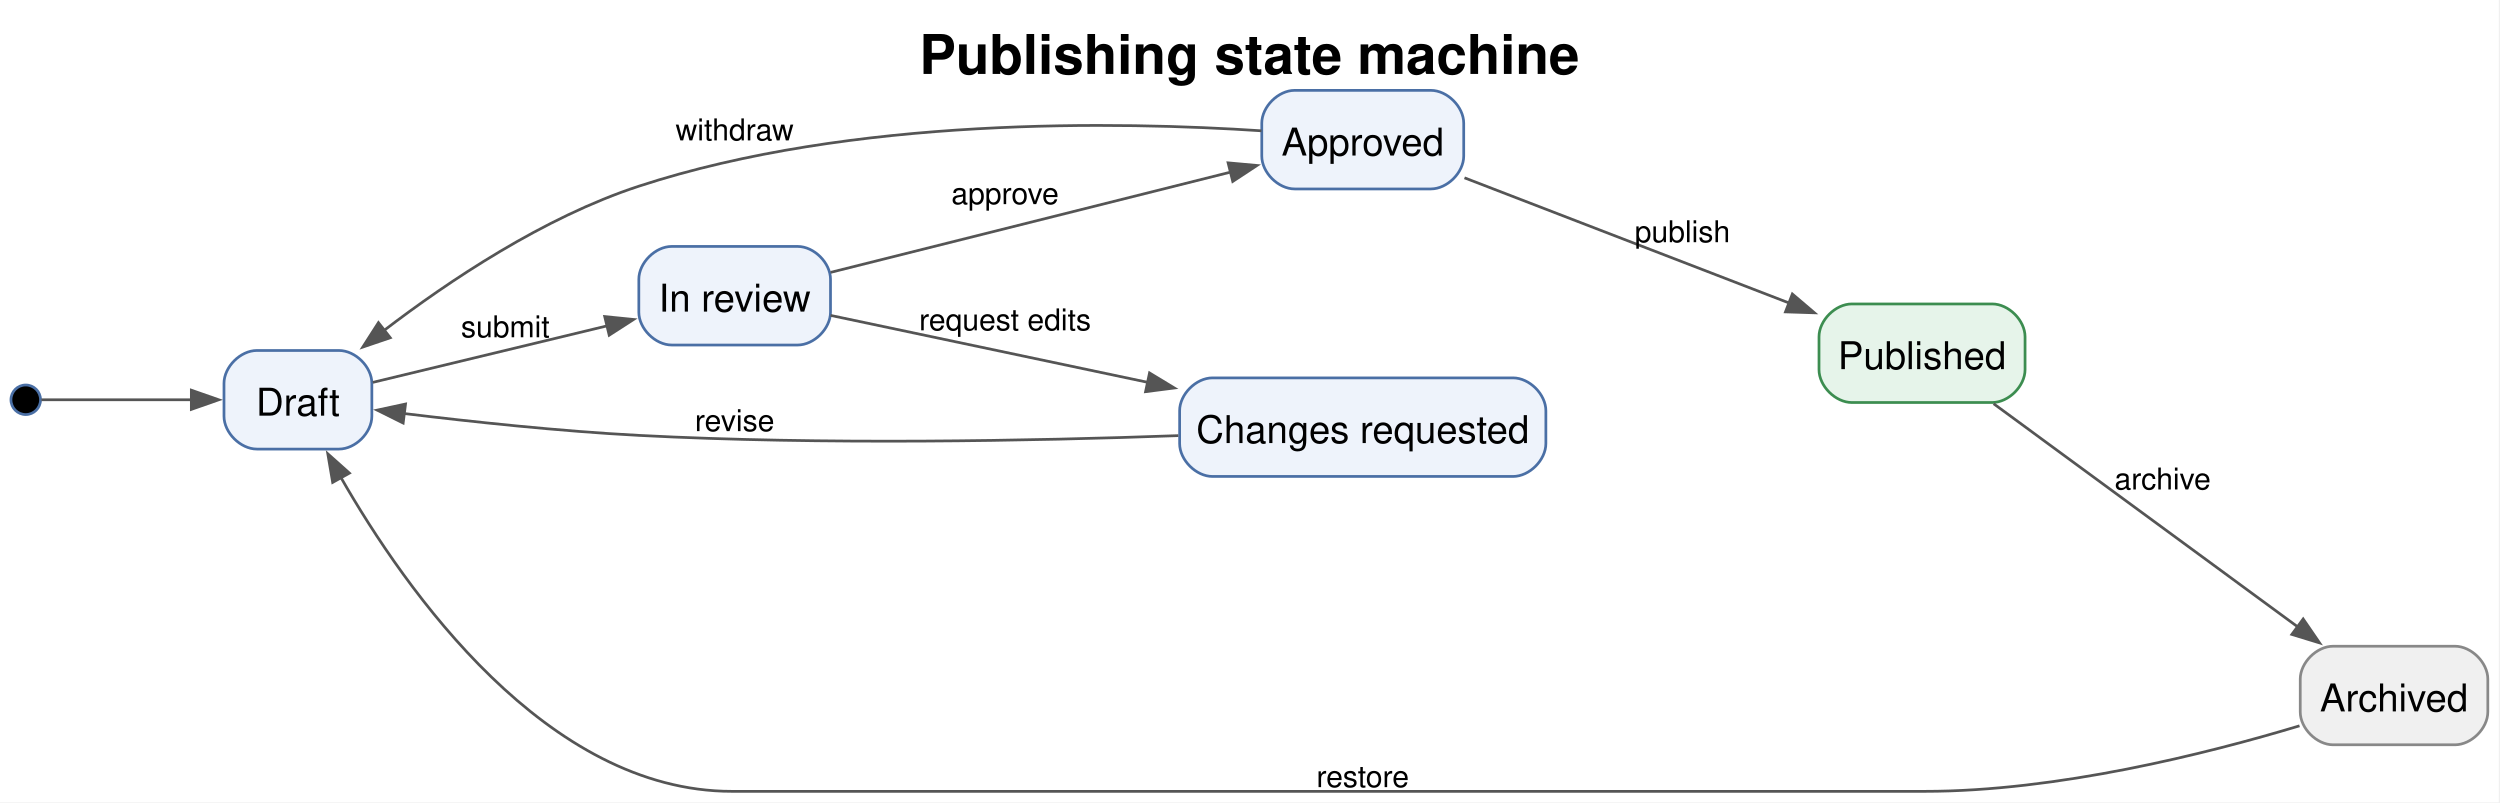
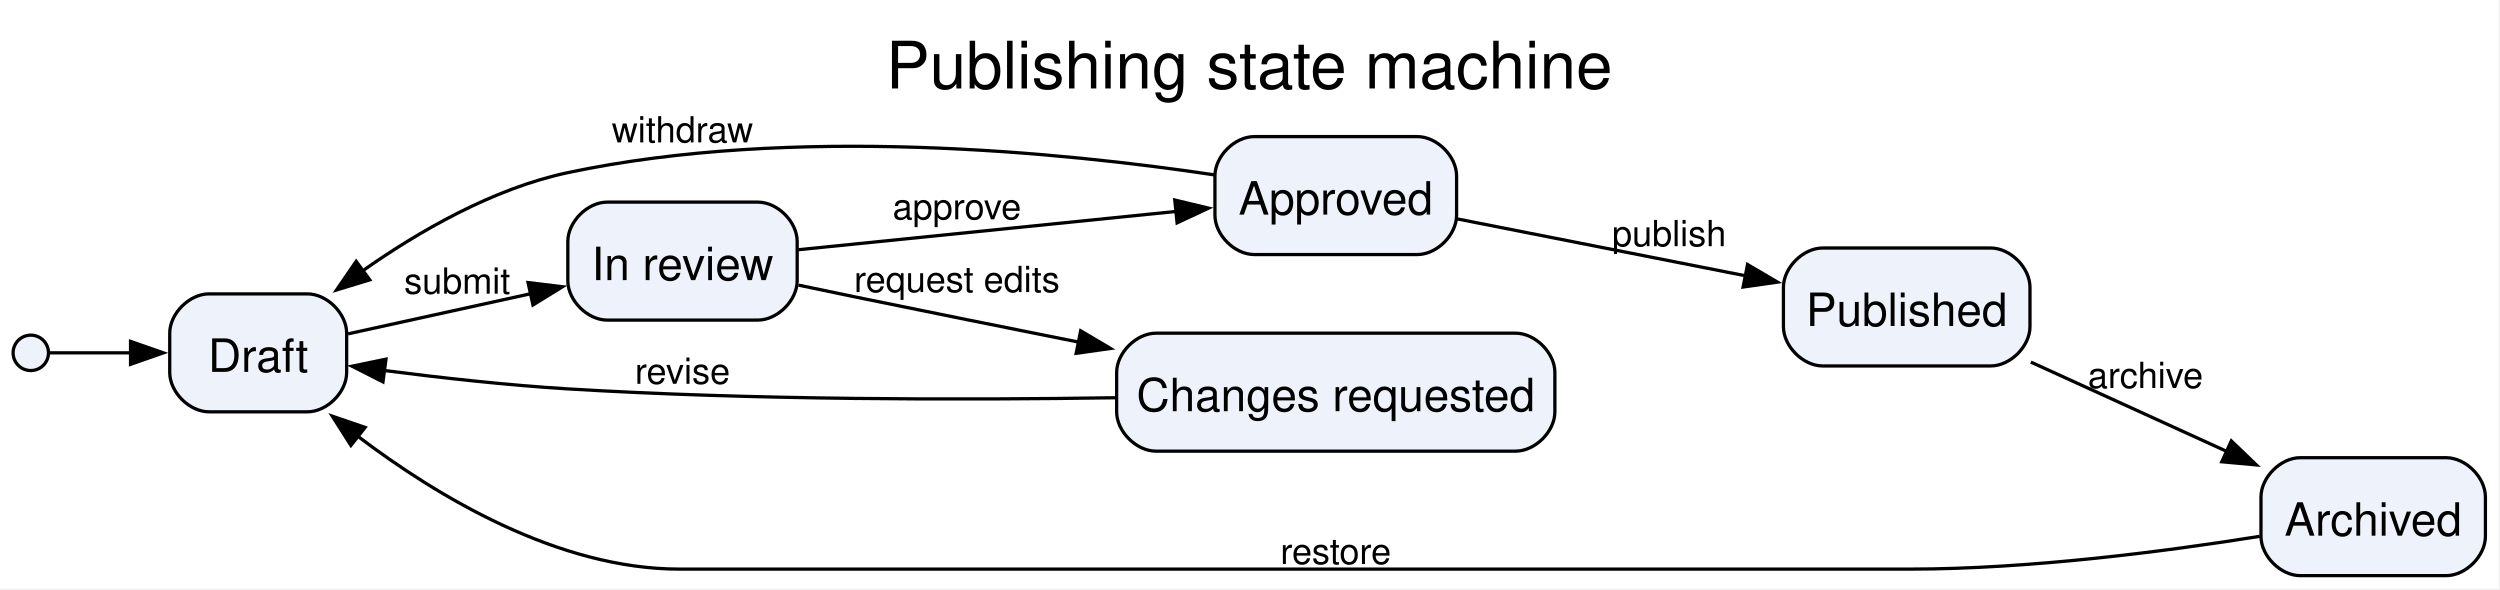
- <svg xmlns="http://www.w3.org/2000/svg" width="913pt" height="293pt" viewBox="0.00 0.00 913.00 293.00">
-   <g id="graph0" class="graph" transform="scale(1 1) rotate(0) translate(4 289)">
-     <polygon fill="white" stroke="none" points="-4,4 -4,-289 908.55,-289 908.55,4 -4,4" />
-     <text xml:space="preserve" text-anchor="middle" x="452.27" y="-262" font-family="Helvetica,sans-Serif" font-weight="bold" font-size="20.00">Publishing state machine</text>
+ <svg xmlns="http://www.w3.org/2000/svg" width="763pt" height="180pt" viewBox="0.00 0.00 763.00 180.00">
+   <g id="graph0" class="graph" transform="scale(1 1) rotate(0) translate(4 175.69)">
+     <polygon fill="white" stroke="none" points="-4,4 -4,-175.69 758.55,-175.69 758.55,4 -4,4" />
+     <text xml:space="preserve" text-anchor="middle" x="377.27" y="-148.69" font-family="Helvetica,sans-Serif" font-size="20.00">Publishing state machine</text>
    <g id="node1" class="node">
-       <ellipse fill="black" stroke="#4a6fa5" cx="5.4" cy="-143" rx="5.4" ry="5.4" />
+       <ellipse fill="#eef3fb" stroke="black" cx="5.4" cy="-68" rx="5.4" ry="5.4" />
    </g>
    <g id="node2" class="node">
-       <path fill="#eef3fb" stroke="#4a6fa5" d="M119.8,-161C119.8,-161 89.8,-161 89.8,-161 83.8,-161 77.8,-155 77.8,-149 77.8,-149 77.8,-137 77.8,-137 77.8,-131 83.8,-125 89.8,-125 89.8,-125 119.8,-125 119.8,-125 125.8,-125 131.8,-131 131.8,-137 131.8,-137 131.8,-149 131.8,-149 131.8,-155 125.8,-161 119.8,-161" />
-       <text xml:space="preserve" text-anchor="middle" x="104.8" y="-137.2" font-family="Helvetica,sans-Serif" font-size="14.00">Draft</text>
+       <path fill="#eef3fb" stroke="black" d="M89.8,-86C89.8,-86 59.8,-86 59.8,-86 53.8,-86 47.8,-80 47.8,-74 47.8,-74 47.8,-62 47.8,-62 47.8,-56 53.8,-50 59.8,-50 59.8,-50 89.8,-50 89.8,-50 95.8,-50 101.8,-56 101.8,-62 101.8,-62 101.8,-74 101.8,-74 101.8,-80 95.8,-86 89.8,-86" />
+       <text xml:space="preserve" text-anchor="middle" x="74.8" y="-62.2" font-family="Helvetica,sans-Serif" font-size="14.00">Draft</text>
    </g>
    <g id="edge1" class="edge">
-       <path fill="none" stroke="#555555" d="M11.1,-143C21.04,-143 45.01,-143 66.09,-143" />
-       <polygon fill="#555555" stroke="#555555" points="65.88,-146.5 75.88,-143 65.88,-139.5 65.88,-146.5" />
+       <path fill="none" stroke="black" d="M11.25,-68C16.73,-68 26.2,-68 36.13,-68" />
+       <polygon fill="black" stroke="black" points="35.84,-71.5 45.84,-68 35.84,-64.5 35.84,-71.5" />
    </g>
    <g id="node3" class="node">
-       <path fill="#eef3fb" stroke="#4a6fa5" d="M287.3,-199C287.3,-199 241.3,-199 241.3,-199 235.3,-199 229.3,-193 229.3,-187 229.3,-187 229.3,-175 229.3,-175 229.3,-169 235.3,-163 241.3,-163 241.3,-163 287.3,-163 287.3,-163 293.3,-163 299.3,-169 299.3,-175 299.3,-175 299.3,-187 299.3,-187 299.3,-193 293.3,-199 287.3,-199" />
-       <text xml:space="preserve" text-anchor="middle" x="264.3" y="-175.2" font-family="Helvetica,sans-Serif" font-size="14.00">In review</text>
+       <path fill="#eef3fb" stroke="black" d="M227.3,-114C227.3,-114 181.3,-114 181.3,-114 175.3,-114 169.3,-108 169.3,-102 169.3,-102 169.3,-90 169.3,-90 169.3,-84 175.3,-78 181.3,-78 181.3,-78 227.3,-78 227.3,-78 233.3,-78 239.3,-84 239.3,-90 239.3,-90 239.3,-102 239.3,-102 239.3,-108 233.3,-114 227.3,-114" />
+       <text xml:space="preserve" text-anchor="middle" x="204.3" y="-90.2" font-family="Helvetica,sans-Serif" font-size="14.00">In review</text>
    </g>
    <g id="edge2" class="edge">
-       <path fill="none" stroke="#555555" d="M132.16,-149.36C155.48,-154.99 190.02,-163.32 217.8,-170.02" />
-       <polygon fill="#555555" stroke="#555555" points="216.84,-173.39 227.38,-172.33 218.48,-166.59 216.84,-173.39" />
-       <text xml:space="preserve" text-anchor="middle" x="180.55" y="-165.83" font-family="Helvetica,sans-Serif" font-size="11.00">submit</text>
+       <path fill="none" stroke="black" d="M102.22,-73.8C118.36,-77.35 139.44,-81.97 158.16,-86.09" />
+       <polygon fill="black" stroke="black" points="157.16,-89.45 167.68,-88.18 158.66,-82.61 157.16,-89.45" />
+       <text xml:space="preserve" text-anchor="middle" x="135.55" y="-86.06" font-family="Helvetica,sans-Serif" font-size="11.00">submit</text>
    </g>
    <g id="node4" class="node">
-       <path fill="#eef3fb" stroke="#4a6fa5" d="M548.55,-151C548.55,-151 438.8,-151 438.8,-151 432.8,-151 426.8,-145 426.8,-139 426.8,-139 426.8,-127 426.8,-127 426.8,-121 432.8,-115 438.8,-115 438.8,-115 548.55,-115 548.55,-115 554.55,-115 560.55,-121 560.55,-127 560.55,-127 560.55,-139 560.55,-139 560.55,-145 554.55,-151 548.55,-151" />
-       <text xml:space="preserve" text-anchor="middle" x="493.67" y="-127.2" font-family="Helvetica,sans-Serif" font-size="14.00">Changes requested</text>
+       <path fill="#eef3fb" stroke="black" d="M458.55,-74C458.55,-74 348.8,-74 348.8,-74 342.8,-74 336.8,-68 336.8,-62 336.8,-62 336.8,-50 336.8,-50 336.8,-44 342.8,-38 348.8,-38 348.8,-38 458.55,-38 458.55,-38 464.55,-38 470.55,-44 470.55,-50 470.55,-50 470.55,-62 470.55,-62 470.55,-68 464.55,-74 458.55,-74" />
+       <text xml:space="preserve" text-anchor="middle" x="403.67" y="-50.2" font-family="Helvetica,sans-Serif" font-size="14.00">Changes requested</text>
    </g>
    <g id="edge3" class="edge">
-       <path fill="none" stroke="#555555" d="M299.34,-173.81C329.85,-167.37 375.74,-157.69 415.15,-149.37" />
-       <polygon fill="#555555" stroke="#555555" points="415.81,-152.8 424.87,-147.31 414.36,-145.96 415.81,-152.8" />
-       <text xml:space="preserve" text-anchor="middle" x="363.05" y="-168.37" font-family="Helvetica,sans-Serif" font-size="11.00">request edits</text>
+       <path fill="none" stroke="black" d="M239.69,-88.67C245.56,-87.43 251.61,-86.17 257.3,-85 279.3,-80.48 303.2,-75.67 325.15,-71.29" />
+       <polygon fill="black" stroke="black" points="325.82,-74.73 334.94,-69.34 324.45,-67.86 325.82,-74.73" />
+       <text xml:space="preserve" text-anchor="middle" x="288.05" y="-86.55" font-family="Helvetica,sans-Serif" font-size="11.00">request edits</text>
    </g>
    <g id="node5" class="node">
-       <path fill="#eef3fb" stroke="#4a6fa5" d="M518.55,-256C518.55,-256 468.8,-256 468.8,-256 462.8,-256 456.8,-250 456.8,-244 456.8,-244 456.8,-232 456.8,-232 456.8,-226 462.8,-220 468.8,-220 468.8,-220 518.55,-220 518.55,-220 524.55,-220 530.55,-226 530.55,-232 530.55,-232 530.55,-244 530.55,-244 530.55,-250 524.55,-256 518.55,-256" />
-       <text xml:space="preserve" text-anchor="middle" x="493.67" y="-232.2" font-family="Helvetica,sans-Serif" font-size="14.00">Approved</text>
+       <path fill="#eef3fb" stroke="black" d="M428.55,-134C428.55,-134 378.8,-134 378.8,-134 372.8,-134 366.8,-128 366.8,-122 366.8,-122 366.8,-110 366.8,-110 366.8,-104 372.8,-98 378.8,-98 378.8,-98 428.55,-98 428.55,-98 434.55,-98 440.55,-104 440.55,-110 440.55,-110 440.55,-122 440.55,-122 440.55,-128 434.55,-134 428.55,-134" />
+       <text xml:space="preserve" text-anchor="middle" x="403.67" y="-110.2" font-family="Helvetica,sans-Serif" font-size="14.00">Approved</text>
    </g>
    <g id="edge5" class="edge">
-       <path fill="none" stroke="#555555" d="M299.34,-189.53C338.2,-199.28 402.02,-215.27 445.62,-226.2" />
-       <polygon fill="#555555" stroke="#555555" points="444.5,-229.53 455.05,-228.57 446.2,-222.74 444.5,-229.53" />
-       <text xml:space="preserve" text-anchor="middle" x="363.05" y="-214.46" font-family="Helvetica,sans-Serif" font-size="11.00">approve</text>
+       <path fill="none" stroke="black" d="M239.68,-99.48C271.67,-102.73 319.63,-107.59 355.25,-111.19" />
+       <polygon fill="black" stroke="black" points="354.54,-114.64 364.85,-112.17 355.25,-107.68 354.54,-114.64" />
+       <text xml:space="preserve" text-anchor="middle" x="288.05" y="-108.75" font-family="Helvetica,sans-Serif" font-size="11.00">approve</text>
    </g>
    <g id="edge4" class="edge">
-       <path fill="none" stroke="#555555" d="M426.33,-129.91C373.04,-127.98 296.31,-126.48 229.3,-130 200.44,-131.51 167.93,-135.01 143.52,-137.99" />
-       <polygon fill="#555555" stroke="#555555" points="143.23,-134.5 133.74,-139.22 144.1,-141.45 143.23,-134.5" />
-       <text xml:space="preserve" text-anchor="middle" x="264.3" y="-131.55" font-family="Helvetica,sans-Serif" font-size="11.00">revise</text>
+       <path fill="none" stroke="black" d="M336.47,-54.3C289.72,-53.58 225.62,-53.58 169.3,-57 150.74,-58.13 130.22,-60.43 113.13,-62.63" />
+       <polygon fill="black" stroke="black" points="112.88,-59.13 103.43,-63.93 113.8,-66.07 112.88,-59.13" />
+       <text xml:space="preserve" text-anchor="middle" x="204.3" y="-58.55" font-family="Helvetica,sans-Serif" font-size="11.00">revise</text>
    </g>
    <g id="edge7" class="edge">
-       <path fill="none" stroke="#555555" d="M456.68,-241.23C404.96,-244.65 307.25,-246.5 229.3,-221 194.62,-209.66 159.9,-186.42 136.15,-168.24" />
-       <polygon fill="#555555" stroke="#555555" points="138.52,-165.66 128.49,-162.25 134.21,-171.17 138.52,-165.66" />
-       <text xml:space="preserve" text-anchor="middle" x="264.3" y="-237.74" font-family="Helvetica,sans-Serif" font-size="11.00">withdraw</text>
+       <path fill="none" stroke="black" d="M366.62,-122.32C320.36,-129.24 237.9,-137.56 169.3,-123 146.45,-118.15 123.79,-105.09 106.51,-92.91" />
+       <polygon fill="black" stroke="black" points="108.84,-90.29 98.71,-87.19 104.7,-95.93 108.84,-90.29" />
+       <text xml:space="preserve" text-anchor="middle" x="204.3" y="-132.24" font-family="Helvetica,sans-Serif" font-size="11.00">withdraw</text>
    </g>
    <g id="node6" class="node">
-       <path fill="#e6f4ea" stroke="#3c8d50" d="M723.55,-178C723.55,-178 672.3,-178 672.3,-178 666.3,-178 660.3,-172 660.3,-166 660.3,-166 660.3,-154 660.3,-154 660.3,-148 666.3,-142 672.3,-142 672.3,-142 723.55,-142 723.55,-142 729.55,-142 735.55,-148 735.55,-154 735.55,-154 735.55,-166 735.55,-166 735.55,-172 729.55,-178 723.55,-178" />
-       <text xml:space="preserve" text-anchor="middle" x="697.92" y="-154.2" font-family="Helvetica,sans-Serif" font-size="14.00">Published</text>
+       <path fill="#eef3fb" stroke="black" d="M603.55,-100C603.55,-100 552.3,-100 552.3,-100 546.3,-100 540.3,-94 540.3,-88 540.3,-88 540.3,-76 540.3,-76 540.3,-70 546.3,-64 552.3,-64 552.3,-64 603.55,-64 603.55,-64 609.55,-64 615.55,-70 615.55,-76 615.55,-76 615.55,-88 615.55,-88 615.55,-94 609.55,-100 603.55,-100" />
+       <text xml:space="preserve" text-anchor="middle" x="577.92" y="-76.2" font-family="Helvetica,sans-Serif" font-size="14.00">Published</text>
    </g>
    <g id="edge6" class="edge">
-       <path fill="none" stroke="#555555" d="M530.83,-224.06C564.03,-211.25 613.42,-192.2 649.72,-178.21" />
-       <polygon fill="#555555" stroke="#555555" points="650.57,-181.63 658.64,-174.76 648.05,-175.1 650.57,-181.63" />
-       <text xml:space="preserve" text-anchor="middle" x="610.42" y="-200.55" font-family="Helvetica,sans-Serif" font-size="11.00">publish</text>
+       <path fill="none" stroke="black" d="M440.78,-108.87C466.36,-103.82 500.95,-97 528.86,-91.49" />
+       <polygon fill="black" stroke="black" points="529.35,-94.96 538.49,-89.59 528,-88.09 529.35,-94.96" />
+       <text xml:space="preserve" text-anchor="middle" x="505.42" y="-100.55" font-family="Helvetica,sans-Serif" font-size="11.00">publish</text>
    </g>
    <g id="node7" class="node">
-       <path fill="#f0f0f0" stroke="#888888" d="M892.55,-53C892.55,-53 848.05,-53 848.05,-53 842.05,-53 836.05,-47 836.05,-41 836.05,-41 836.05,-29 836.05,-29 836.05,-23 842.05,-17 848.05,-17 848.05,-17 892.55,-17 892.55,-17 898.55,-17 904.55,-23 904.55,-29 904.55,-29 904.55,-41 904.55,-41 904.55,-47 898.55,-53 892.55,-53" />
-       <text xml:space="preserve" text-anchor="middle" x="870.3" y="-29.2" font-family="Helvetica,sans-Serif" font-size="14.00">Archived</text>
+       <path fill="#eef3fb" stroke="black" d="M742.55,-36C742.55,-36 698.05,-36 698.05,-36 692.05,-36 686.05,-30 686.05,-24 686.05,-24 686.05,-12 686.05,-12 686.05,-6 692.05,0 698.05,0 698.05,0 742.55,0 742.55,0 748.55,0 754.55,-6 754.55,-12 754.55,-12 754.55,-24 754.55,-24 754.55,-30 748.55,-36 742.55,-36" />
+       <text xml:space="preserve" text-anchor="middle" x="720.3" y="-12.2" font-family="Helvetica,sans-Serif" font-size="14.00">Archived</text>
    </g>
    <g id="edge8" class="edge">
-       <path fill="none" stroke="#555555" d="M724.06,-141.56C753.47,-119.98 802.29,-84.17 835.12,-60.08" />
-       <polygon fill="#555555" stroke="#555555" points="837.12,-62.95 843.11,-54.21 832.98,-57.31 837.12,-62.95" />
-       <text xml:space="preserve" text-anchor="middle" x="785.8" y="-110.25" font-family="Helvetica,sans-Serif" font-size="11.00">archive</text>
+       <path fill="none" stroke="black" d="M615.81,-65.18C634.18,-56.81 656.51,-46.63 675.72,-37.87" />
+       <polygon fill="black" stroke="black" points="677,-41.13 684.64,-33.8 674.09,-34.76 677,-41.13" />
+       <text xml:space="preserve" text-anchor="middle" x="650.8" y="-57.28" font-family="Helvetica,sans-Serif" font-size="11.00">archive</text>
    </g>
    <g id="edge9" class="edge">
-       <path fill="none" stroke="#555555" d="M835.78,-23.93C801.71,-13.67 747.24,0 698.92,0 263.3,0 263.3,0 263.3,0 195.72,0 144.28,-73.07 120.43,-114.74" />
-       <polygon fill="#555555" stroke="#555555" points="117.49,-112.83 115.71,-123.27 123.61,-116.22 117.49,-112.83" />
-       <text xml:space="preserve" text-anchor="middle" x="493.67" y="-1.55" font-family="Helvetica,sans-Serif" font-size="11.00">restore</text>
+       <path fill="none" stroke="black" d="M685.67,-12C657.31,-7.46 615.6,-2 578.92,-2 203.3,-2 203.3,-2 203.3,-2 166.39,-2 129.52,-24.08 104.99,-42.7" />
+       <polygon fill="black" stroke="black" points="103.1,-39.74 97.41,-48.68 107.43,-45.24 103.1,-39.74" />
+       <text xml:space="preserve" text-anchor="middle" x="403.67" y="-3.55" font-family="Helvetica,sans-Serif" font-size="11.00">restore</text>
    </g>
  </g>
</svg>
